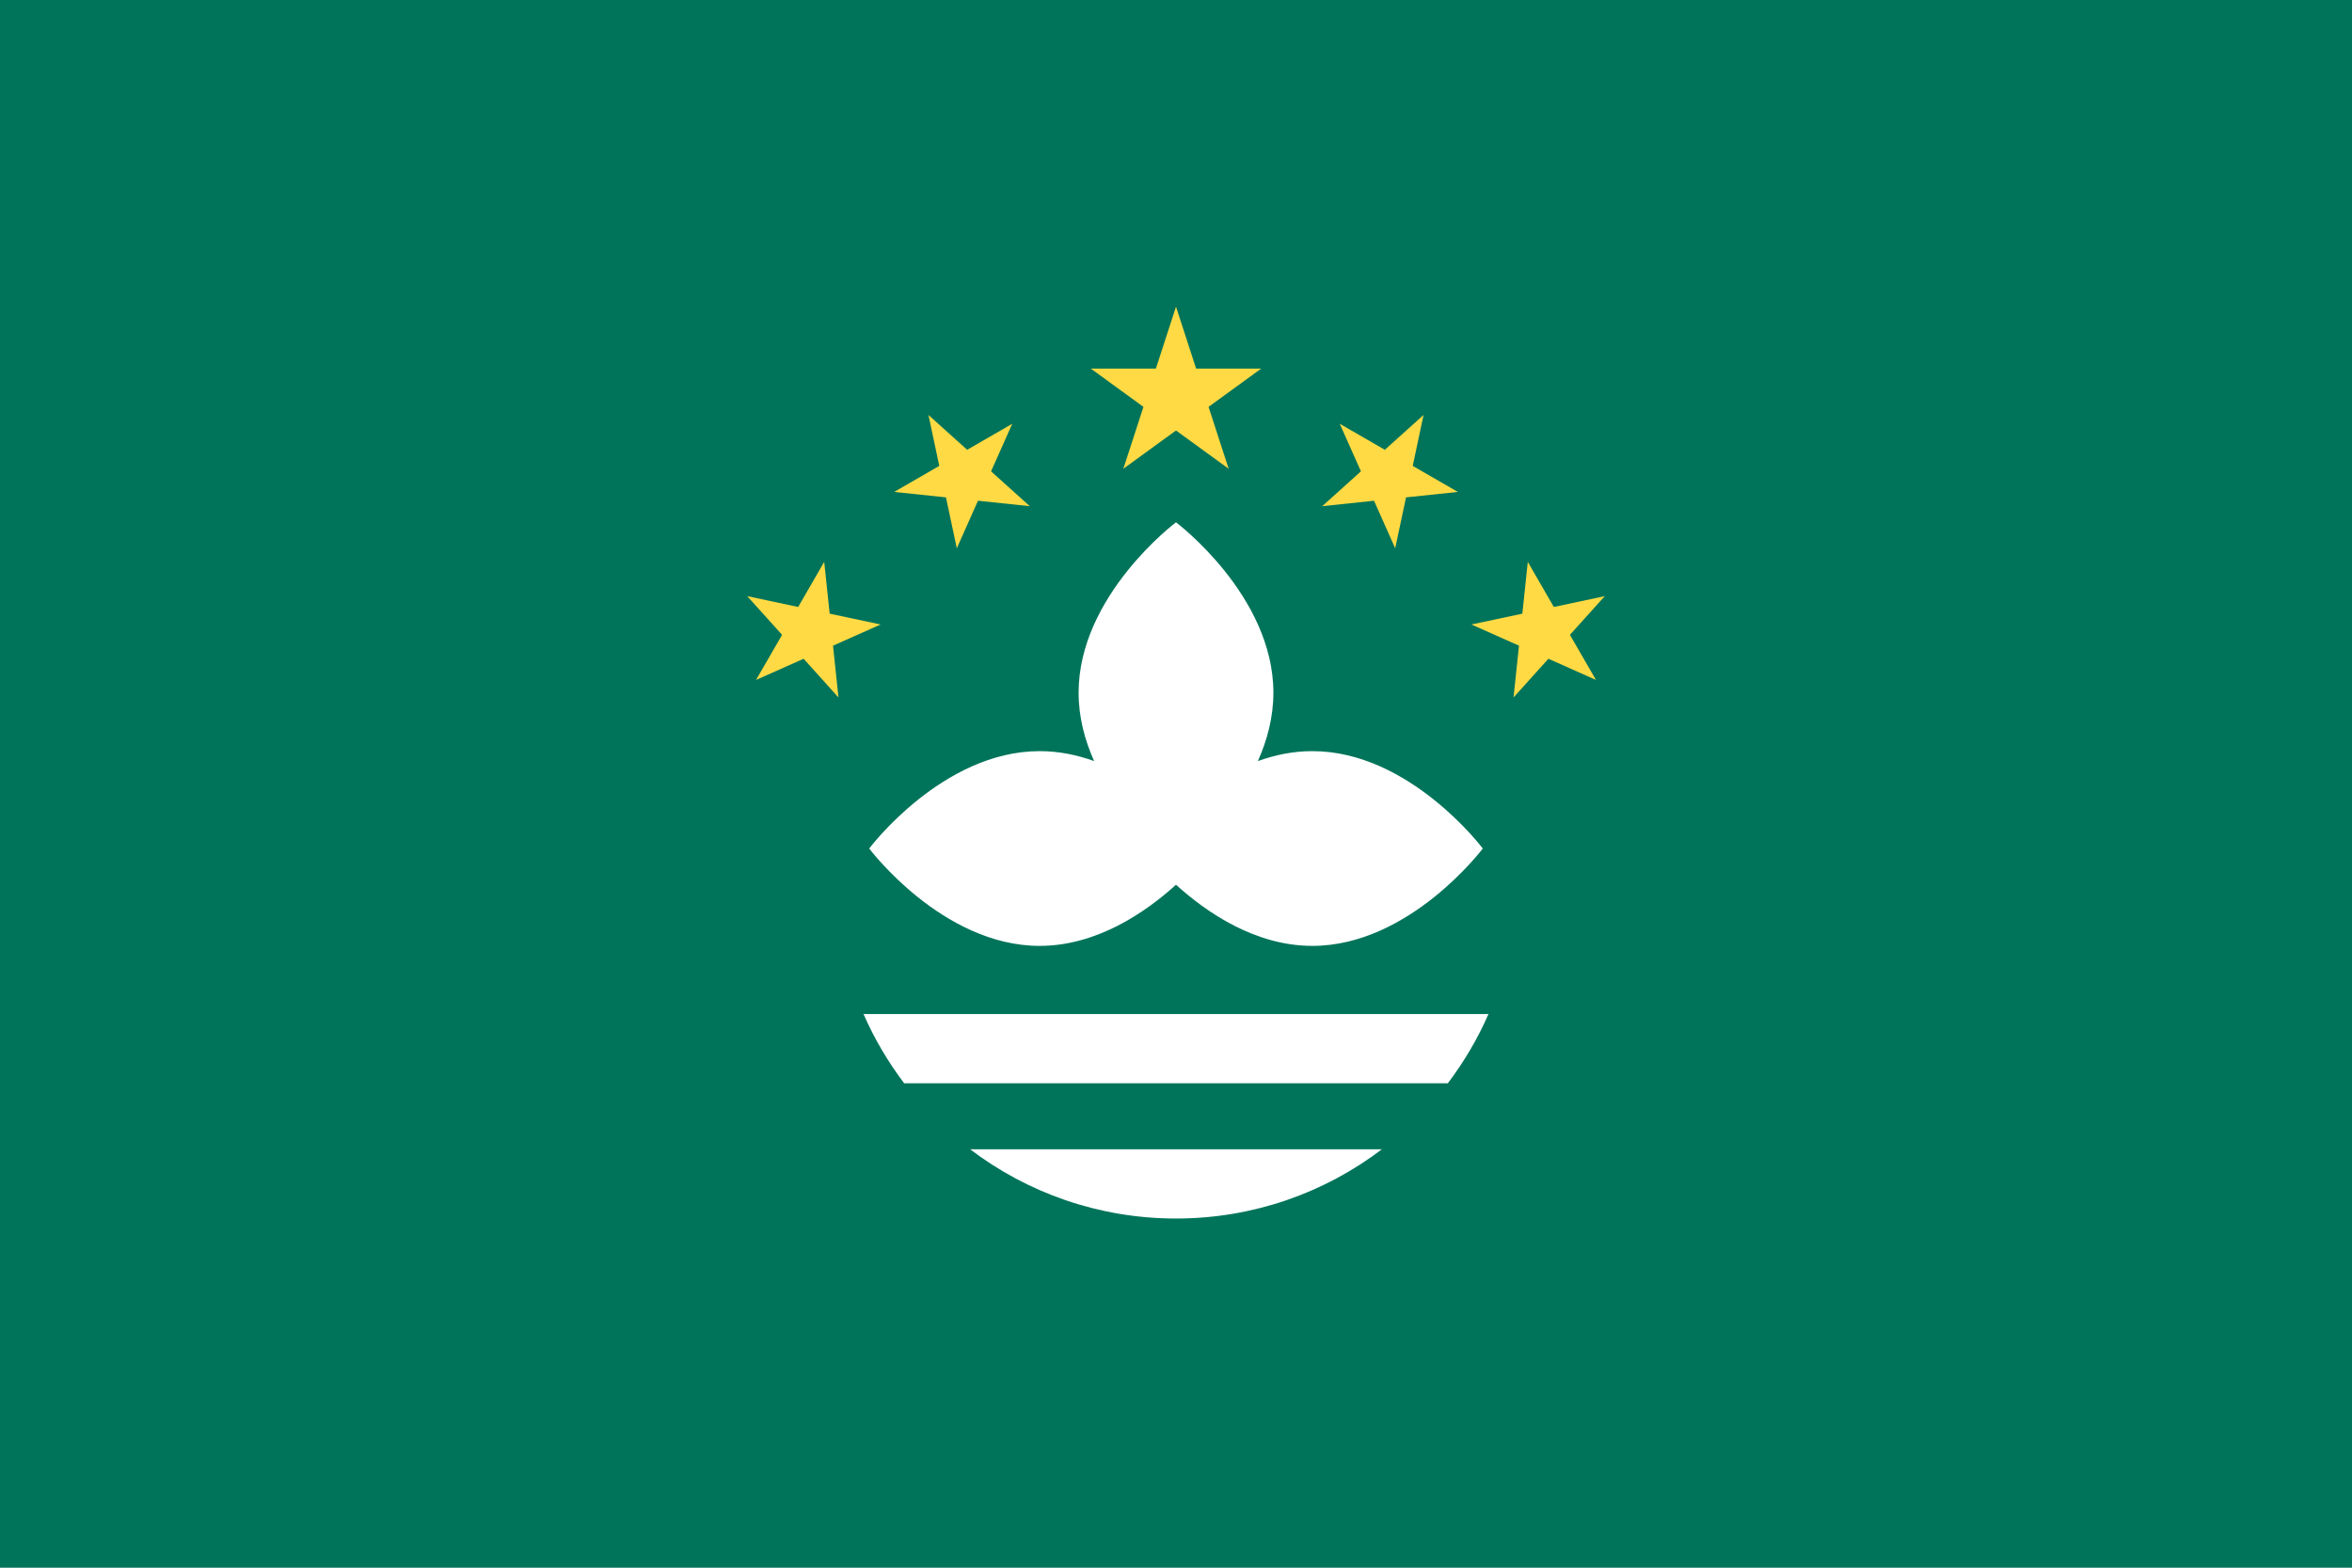
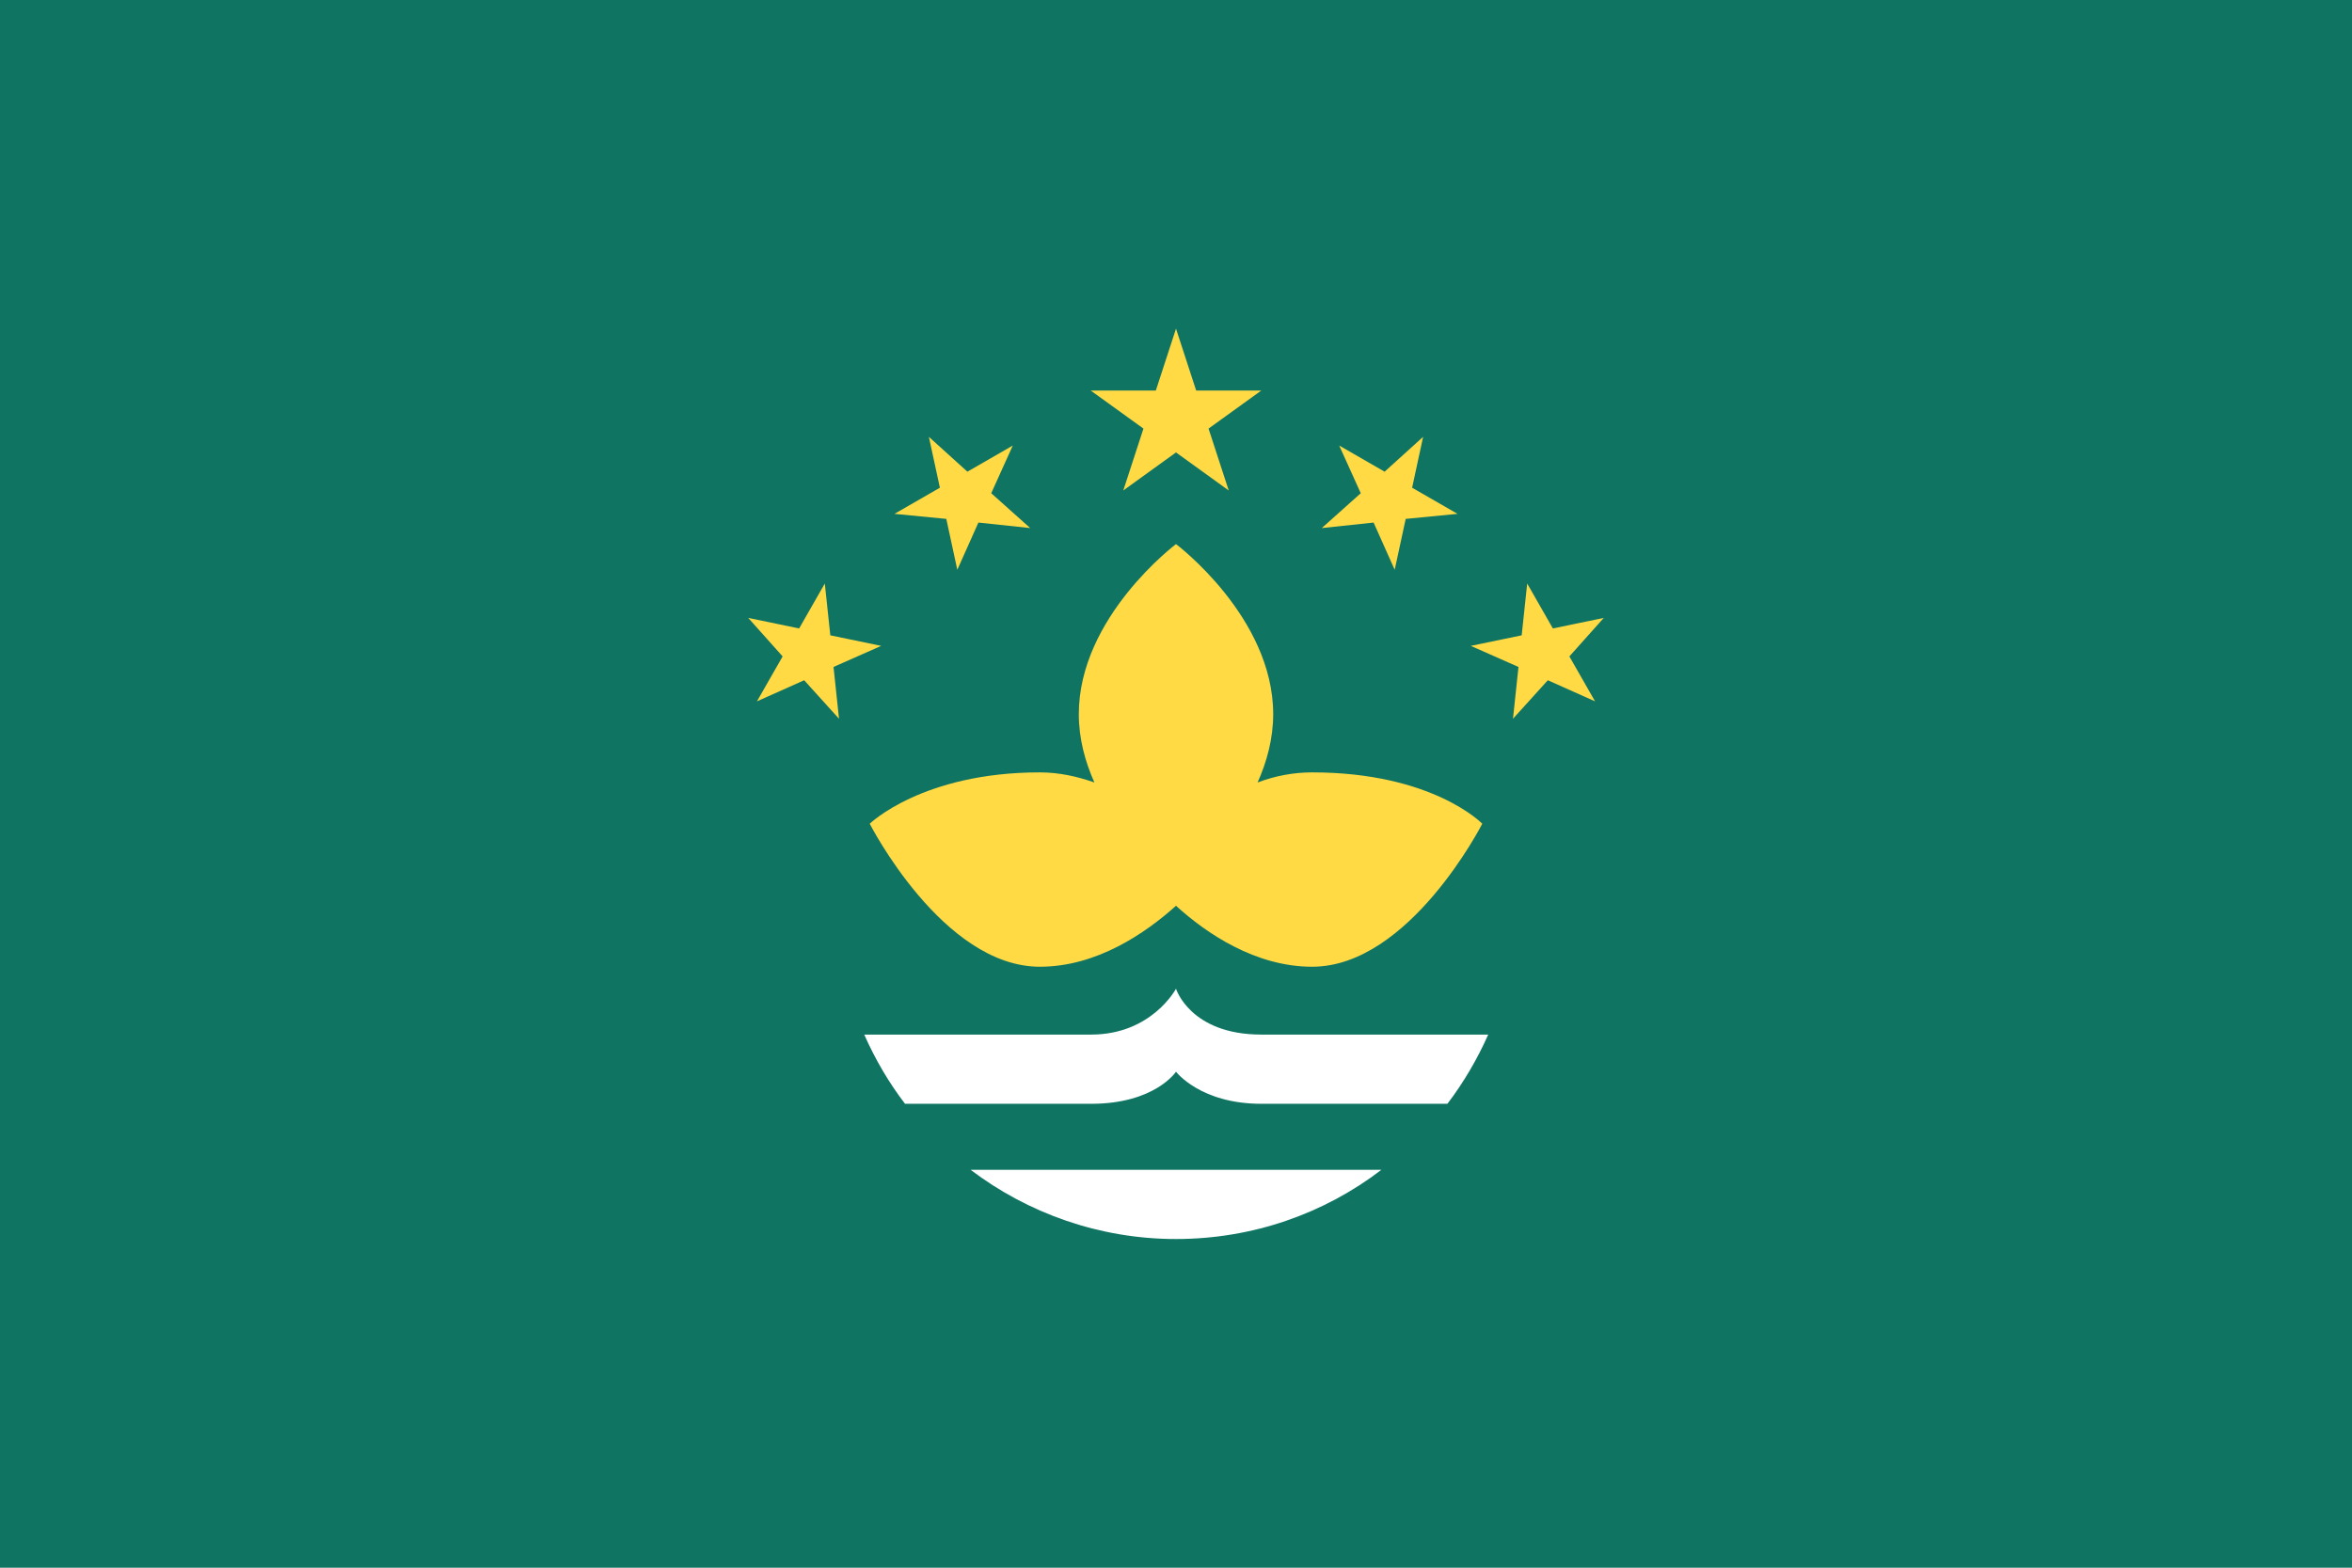
- <svg xmlns="http://www.w3.org/2000/svg" viewBox="0 85.333 512 341.333">
-   <path fill="#00745a" d="M0 85.331h512v341.337H0z" />
-   <path fill="#FFF" d="M285.682 248.878c-4.19 0-8.166.836-11.861 2.164 2.023-4.509 3.379-9.527 3.379-14.885 0-21.201-21.201-37.101-21.201-37.101s-21.201 15.901-21.201 37.101c0 5.357 1.356 10.375 3.379 14.885-3.693-1.328-7.671-2.164-11.861-2.164-21.201 0-37.101 21.201-37.101 21.201s15.901 21.201 37.101 21.201c12.429 0 23.031-7.286 29.682-13.315 6.65 6.03 17.251 13.315 29.682 13.315 21.201 0 37.101-21.201 37.101-21.201s-15.899-21.201-37.099-21.201z" />
+ <svg xmlns="http://www.w3.org/2000/svg" viewBox="0 0 513 342">
+   <path fill="#0F7562" d="M0 0h513v342H0z" />
  <g fill="#FFDA44">
-     <path d="m256 152.111 4.38 13.476h14.171l-11.464 8.332 4.376 13.476-11.463-8.33-11.463 8.33 4.376-13.476-11.464-8.332h14.171zM202.112 175.683l8.425 7.585 9.818-5.667-4.61 10.355 8.423 7.588-11.274-1.185-4.611 10.355-2.358-11.088-11.275-1.185 9.818-5.669zM162.662 215.132l11.09 2.358 5.668-9.818 1.186 11.274 11.089 2.358-10.357 4.61 1.186 11.274-7.587-8.423-10.357 4.61 5.669-9.818zM309.889 175.683l-8.425 7.585-9.818-5.667 4.611 10.355-8.425 7.588 11.275-1.185 4.61 10.355 2.359-11.088 11.275-1.185-9.818-5.669zM349.338 215.132l-11.089 2.358-5.669-9.818-1.186 11.274-11.088 2.358 10.357 4.61-1.185 11.274 7.586-8.423 10.357 4.61-5.669-9.818z" />
+     <path d="M286.2 168.5c-4.2 0-8.2.8-11.9 2.2 2-4.5 3.4-9.5 3.4-14.9 0-21.2-21.2-37.1-21.2-37.1s-21.2 15.9-21.2 37.1c0 5.4 1.4 10.4 3.4 14.9-3.7-1.3-7.7-2.2-11.9-2.2-25.6 0-37.1 11.2-37.1 11.2s15.9 31.2 37.1 31.2c12.4 0 23-7.3 29.7-13.3 6.6 6 17.3 13.3 29.7 13.3 21.2 0 37.1-31.2 37.1-31.2s-10.8-11.2-37.1-11.2zM256.5 71.7l4.4 13.5h14.2l-11.5 8.3L268 107l-11.5-8.3L245 107l4.4-13.5-11.5-8.3h14.2zM202.6 95.3l8.4 7.6 9.9-5.7-4.7 10.4 8.5 7.6-11.3-1.2-4.6 10.3-2.4-11.1-11.3-1.1 9.9-5.7zM163.2 134.8l11.1 2.3 5.6-9.8 1.2 11.3 11.1 2.3-10.4 4.6 1.2 11.3-7.6-8.4-10.3 4.6 5.6-9.8zM310.4 95.3l-8.4 7.6-9.9-5.7 4.7 10.4-8.5 7.6 11.3-1.2 4.6 10.3 2.4-11.1 11.3-1.1-9.9-5.7zM349.8 134.8l-11.1 2.3-5.6-9.8-1.2 11.3-11.1 2.3 10.4 4.6-1.2 11.3 7.6-8.4 10.3 4.6-5.6-9.8z" />
  </g>
  <g fill="#FFF">
-     <path d="M256 350.642c16.84 0 32.363-5.619 44.816-15.073h-89.63c12.451 9.454 27.974 15.073 44.814 15.073zM187.977 306.12a74.138 74.138 0 0 0 8.85 15.073h118.345a74.13 74.13 0 0 0 8.85-15.073H187.977z" />
+     <path d="M256.5 270.3c16.8 0 32.4-5.6 44.8-15.1h-89.6c12.4 9.4 28 15.1 44.8 15.1zM188.5 225.7c2.4 5.4 5.3 10.4 8.9 15.1H238c13.9 0 18.5-7 18.5-7s5.3 7 18.6 7h40.6c3.5-4.6 6.5-9.7 8.9-15.1h-49.5c-15.5 0-18.6-10-18.6-10s-5.3 10-18.5 10h-49.5z" />
  </g>
</svg>
